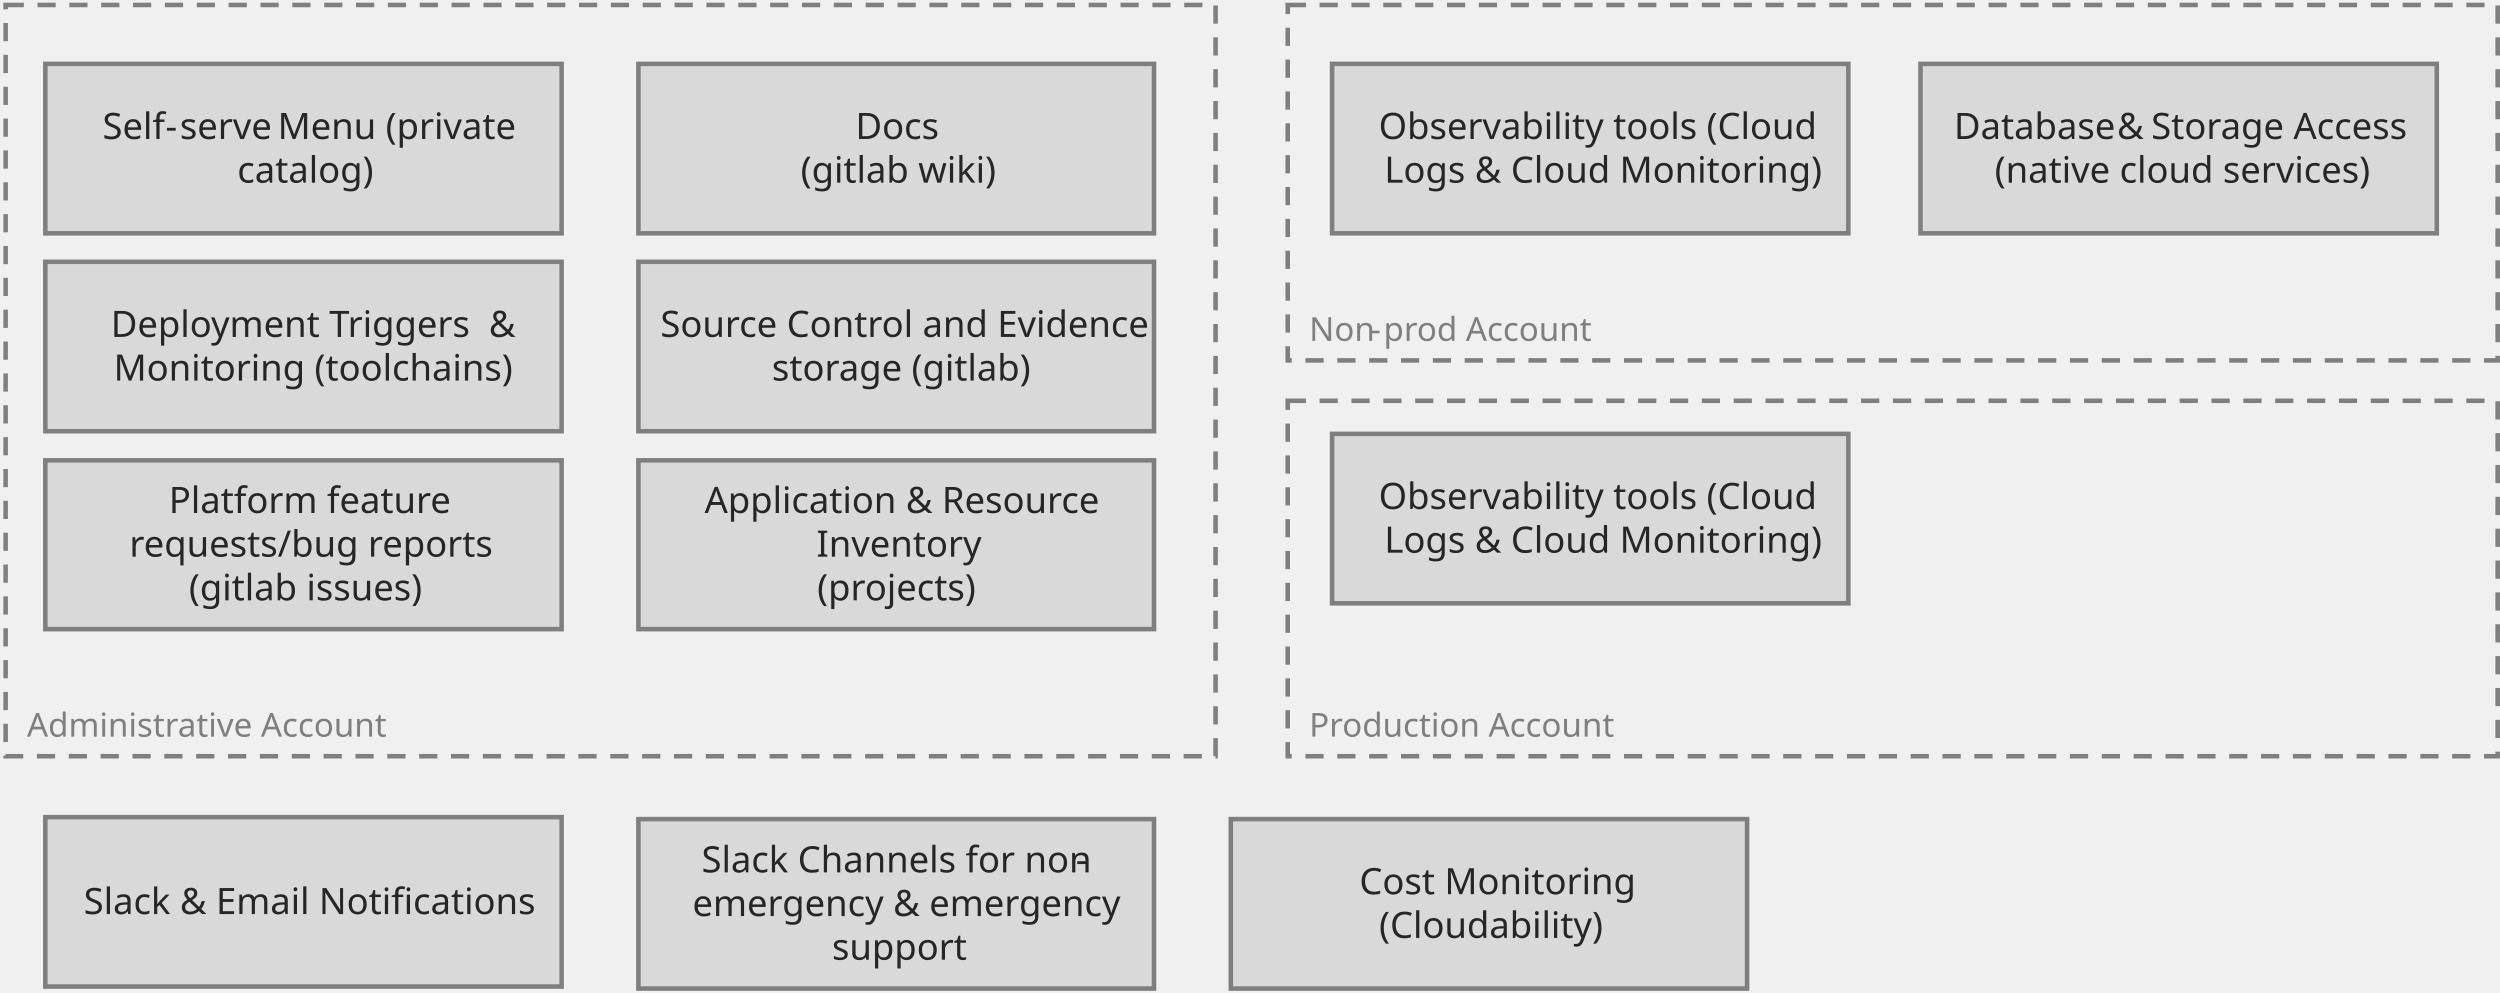
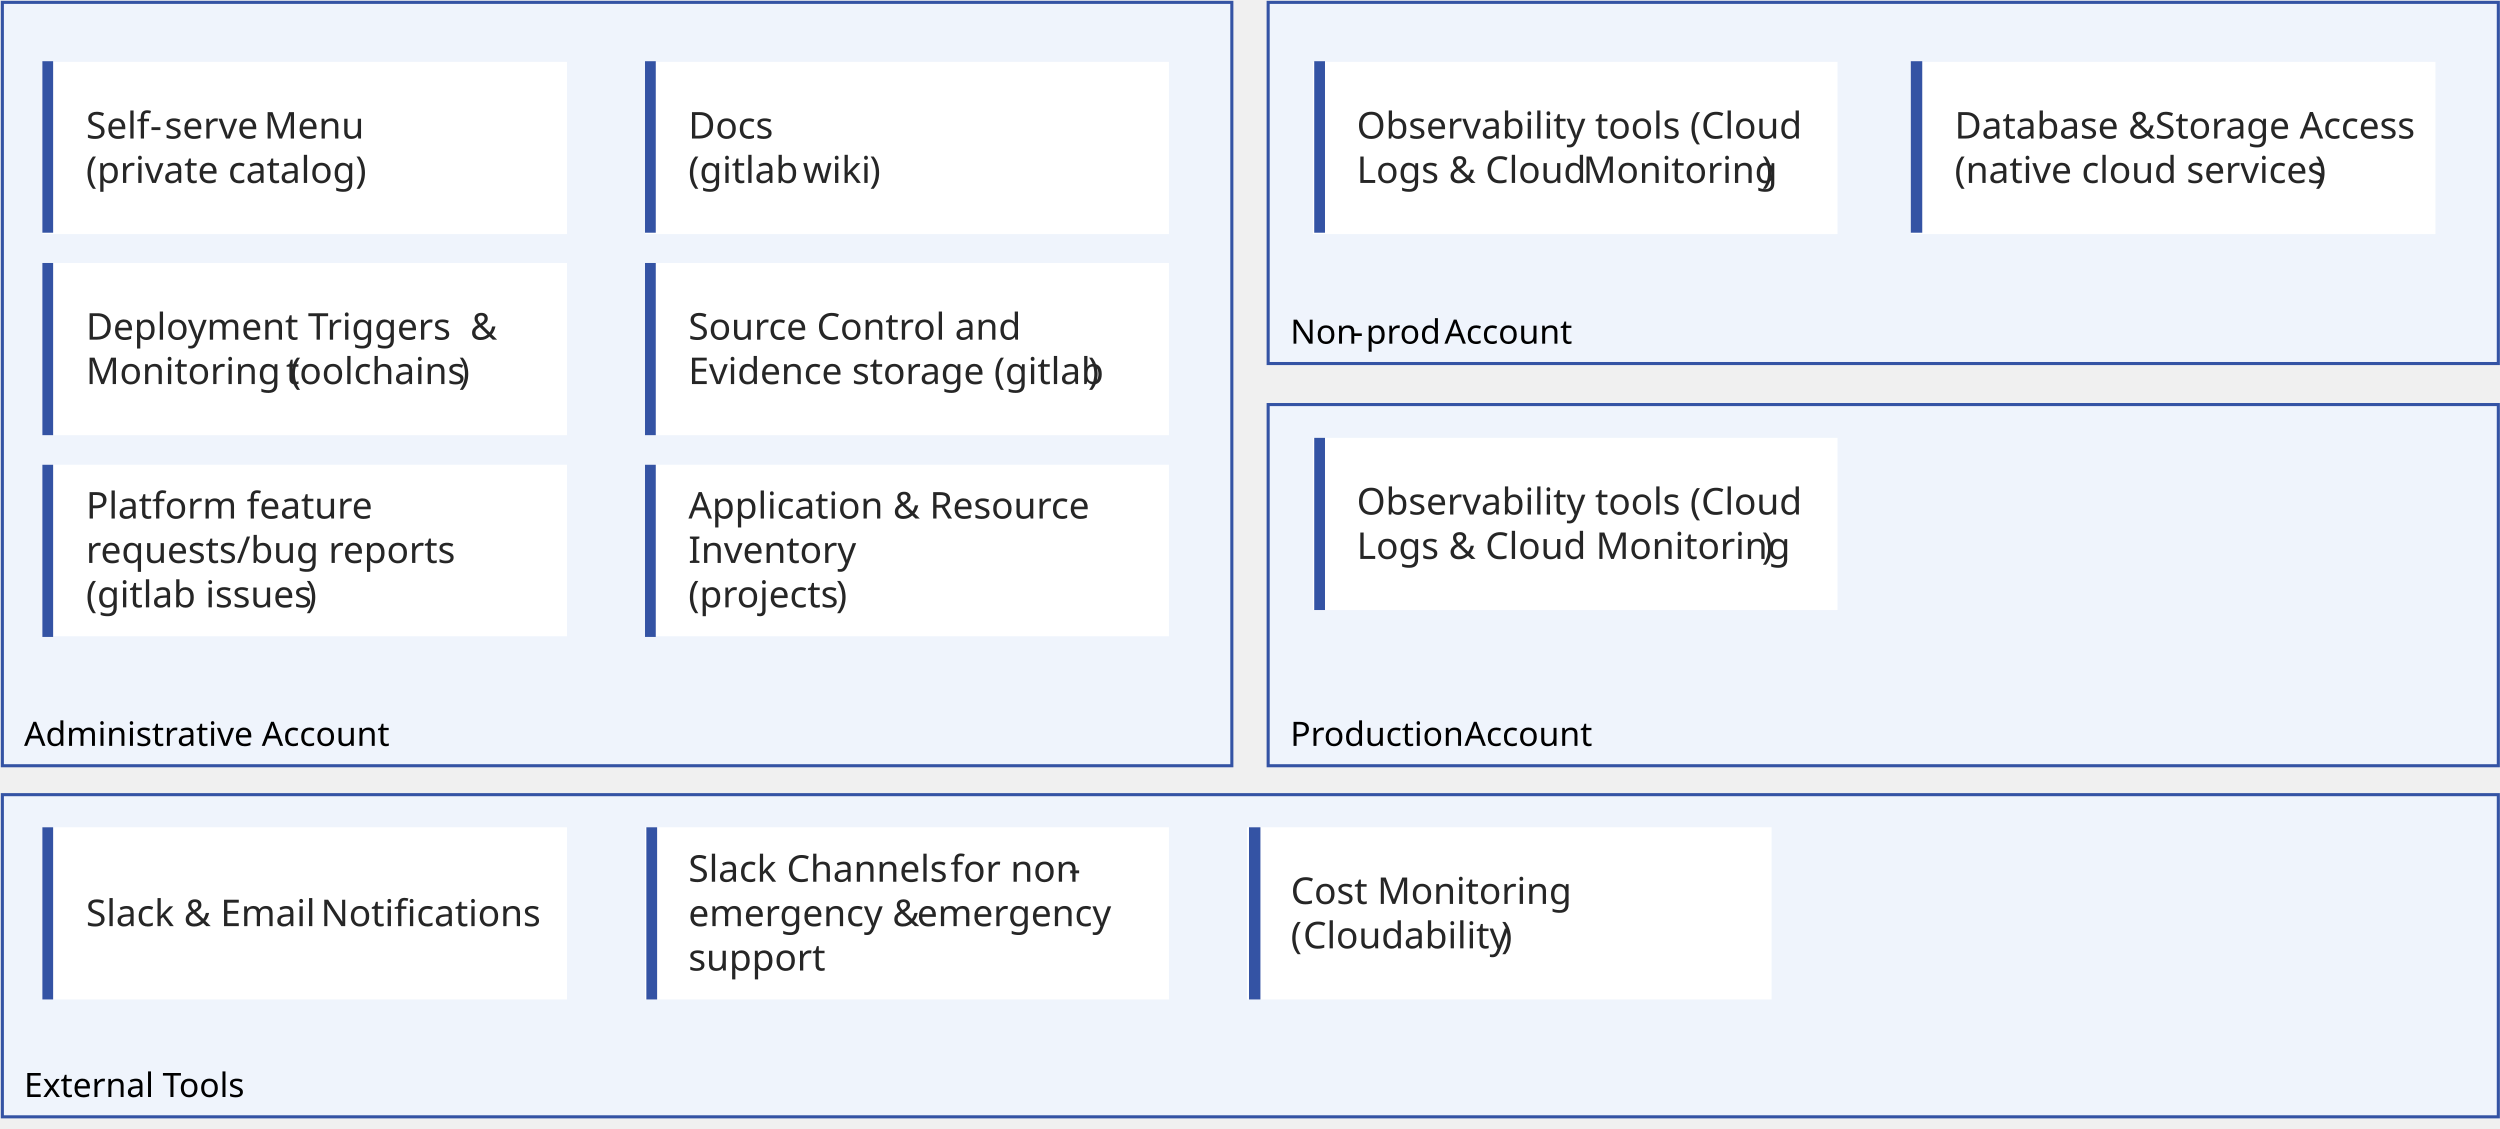
- <svg xmlns="http://www.w3.org/2000/svg" width="3777" height="1499" xml:space="preserve" overflow="hidden">
-   <g transform="translate(-242 -678)">
+ <svg xmlns="http://www.w3.org/2000/svg" width="3717" height="1678" xml:space="preserve" overflow="hidden">
+   <g transform="translate(-247 -682)">
    <g>
-       <rect x="310.5" y="774.5" width="780" height="256" stroke="#7F7F7F" stroke-width="6.875" stroke-linecap="butt" stroke-linejoin="miter" stroke-miterlimit="8" stroke-opacity="1" fill="#D9D9D9" fill-opacity="1" />
-       <text fill="#262626" fill-opacity="1" font-family="IBM Plex Sans,IBM Plex Sans_MSFontService,sans-serif" font-style="normal" font-variant="normal" font-weight="400" font-stretch="normal" font-size="55" text-anchor="start" direction="ltr" writing-mode="lr-tb" unicode-bidi="normal" text-decoration="none" transform="matrix(1 0 0 1 396.83 888)">Self</text>
-       <text fill="#262626" fill-opacity="1" font-family="IBM Plex Sans,IBM Plex Sans_MSFontService,sans-serif" font-style="normal" font-variant="normal" font-weight="400" font-stretch="normal" font-size="55" text-anchor="start" direction="ltr" writing-mode="lr-tb" unicode-bidi="normal" text-decoration="none" transform="matrix(1 0 0 1 491.934 888)">-</text>
-       <text fill="#262626" fill-opacity="1" font-family="IBM Plex Sans,IBM Plex Sans_MSFontService,sans-serif" font-style="normal" font-variant="normal" font-weight="400" font-stretch="normal" font-size="55" text-anchor="start" direction="ltr" writing-mode="lr-tb" unicode-bidi="normal" text-decoration="none" transform="matrix(1 0 0 1 513.705 888)">serve</text>
-       <text fill="#262626" fill-opacity="1" font-family="IBM Plex Sans,IBM Plex Sans_MSFontService,sans-serif" font-style="normal" font-variant="normal" font-weight="400" font-stretch="normal" font-size="55" text-anchor="start" direction="ltr" writing-mode="lr-tb" unicode-bidi="normal" text-decoration="none" transform="matrix(1 0 0 1 661.518 888)">Menu (private </text>
-       <text fill="#262626" fill-opacity="1" font-family="IBM Plex Sans,IBM Plex Sans_MSFontService,sans-serif" font-style="normal" font-variant="normal" font-weight="400" font-stretch="normal" font-size="55" text-anchor="start" direction="ltr" writing-mode="lr-tb" unicode-bidi="normal" text-decoration="none" transform="matrix(1 0 0 1 600.491 954)">catalog)</text>
-       <rect x="310.5" y="1073.5" width="780" height="256" stroke="#7F7F7F" stroke-width="6.875" stroke-linecap="butt" stroke-linejoin="miter" stroke-miterlimit="8" stroke-opacity="1" fill="#D9D9D9" fill-opacity="1" />
-       <text fill="#262626" fill-opacity="1" font-family="IBM Plex Sans,IBM Plex Sans_MSFontService,sans-serif" font-style="normal" font-variant="normal" font-weight="400" font-stretch="normal" font-size="55" text-anchor="start" direction="ltr" writing-mode="lr-tb" unicode-bidi="normal" text-decoration="none" transform="matrix(1 0 0 1 409.434 1187)">Deployment Triggers  &amp; </text>
-       <text fill="#262626" fill-opacity="1" font-family="IBM Plex Sans,IBM Plex Sans_MSFontService,sans-serif" font-style="normal" font-variant="normal" font-weight="400" font-stretch="normal" font-size="55" text-anchor="start" direction="ltr" writing-mode="lr-tb" unicode-bidi="normal" text-decoration="none" transform="matrix(1 0 0 1 413.72 1253)">Monitoring (toolchains)</text>
-       <rect x="310.5" y="1912.5" width="780" height="256" stroke="#7F7F7F" stroke-width="6.875" stroke-linecap="butt" stroke-linejoin="miter" stroke-miterlimit="8" stroke-opacity="1" fill="#D9D9D9" fill-opacity="1" />
-       <text fill="#262626" fill-opacity="1" font-family="IBM Plex Sans,IBM Plex Sans_MSFontService,sans-serif" font-style="normal" font-variant="normal" font-weight="400" font-stretch="normal" font-size="55" text-anchor="start" direction="ltr" writing-mode="lr-tb" unicode-bidi="normal" text-decoration="none" transform="matrix(1 0 0 1 368.471 2059)">Slack &amp; Email Notifications</text>
-       <rect x="1206.5" y="1915.5" width="779" height="256" stroke="#7F7F7F" stroke-width="6.875" stroke-linecap="butt" stroke-linejoin="miter" stroke-miterlimit="8" stroke-opacity="1" fill="#D9D9D9" fill-opacity="1" />
-       <text fill="#262626" fill-opacity="1" font-family="IBM Plex Sans,IBM Plex Sans_MSFontService,sans-serif" font-style="normal" font-variant="normal" font-weight="400" font-stretch="normal" font-size="55" text-anchor="start" direction="ltr" writing-mode="lr-tb" unicode-bidi="normal" text-decoration="none" transform="matrix(1 0 0 1 1301.89 1996)">Slack Channels for non</text>
-       <text fill="#262626" fill-opacity="1" font-family="IBM Plex Sans,IBM Plex Sans_MSFontService,sans-serif" font-style="normal" font-variant="normal" font-weight="400" font-stretch="normal" font-size="55" text-anchor="start" direction="ltr" writing-mode="lr-tb" unicode-bidi="normal" text-decoration="none" transform="matrix(1 0 0 1 1867.36 1996)">-</text>
-       <text fill="#262626" fill-opacity="1" font-family="IBM Plex Sans,IBM Plex Sans_MSFontService,sans-serif" font-style="normal" font-variant="normal" font-weight="400" font-stretch="normal" font-size="55" text-anchor="start" direction="ltr" writing-mode="lr-tb" unicode-bidi="normal" text-decoration="none" transform="matrix(1 0 0 1 1288.14 2062)">emergency &amp; emergency </text>
-       <text fill="#262626" fill-opacity="1" font-family="IBM Plex Sans,IBM Plex Sans_MSFontService,sans-serif" font-style="normal" font-variant="normal" font-weight="400" font-stretch="normal" font-size="55" text-anchor="start" direction="ltr" writing-mode="lr-tb" unicode-bidi="normal" text-decoration="none" transform="matrix(1 0 0 1 1498.97 2128)">support</text>
-       <rect x="1206.5" y="774.5" width="779" height="256" stroke="#7F7F7F" stroke-width="6.875" stroke-linecap="butt" stroke-linejoin="miter" stroke-miterlimit="8" stroke-opacity="1" fill="#D9D9D9" fill-opacity="1" />
-       <text fill="#262626" fill-opacity="1" font-family="IBM Plex Sans,IBM Plex Sans_MSFontService,sans-serif" font-style="normal" font-variant="normal" font-weight="400" font-stretch="normal" font-size="55" text-anchor="start" direction="ltr" writing-mode="lr-tb" unicode-bidi="normal" text-decoration="none" transform="matrix(1 0 0 1 1534.48 888)">Docs </text>
-       <text fill="#262626" fill-opacity="1" font-family="IBM Plex Sans,IBM Plex Sans_MSFontService,sans-serif" font-style="normal" font-variant="normal" font-weight="400" font-stretch="normal" font-size="55" text-anchor="start" direction="ltr" writing-mode="lr-tb" unicode-bidi="normal" text-decoration="none" transform="matrix(1 0 0 1 1451.71 954)">(gitlab wiki)</text>
-       <rect x="310.5" y="1373.5" width="780" height="255" stroke="#7F7F7F" stroke-width="6.875" stroke-linecap="butt" stroke-linejoin="miter" stroke-miterlimit="8" stroke-opacity="1" fill="#D9D9D9" fill-opacity="1" />
-       <text fill="#262626" fill-opacity="1" font-family="IBM Plex Sans,IBM Plex Sans_MSFontService,sans-serif" font-style="normal" font-variant="normal" font-weight="400" font-stretch="normal" font-size="55" text-anchor="start" direction="ltr" writing-mode="lr-tb" unicode-bidi="normal" text-decoration="none" transform="matrix(1 0 0 1 497.09 1453)">Platform feature </text>
-       <text fill="#262626" fill-opacity="1" font-family="IBM Plex Sans,IBM Plex Sans_MSFontService,sans-serif" font-style="normal" font-variant="normal" font-weight="400" font-stretch="normal" font-size="55" text-anchor="start" direction="ltr" writing-mode="lr-tb" unicode-bidi="normal" text-decoration="none" transform="matrix(1 0 0 1 437.507 1519)">requests/bug reports </text>
-       <text fill="#262626" fill-opacity="1" font-family="IBM Plex Sans,IBM Plex Sans_MSFontService,sans-serif" font-style="normal" font-variant="normal" font-weight="400" font-stretch="normal" font-size="55" text-anchor="start" direction="ltr" writing-mode="lr-tb" unicode-bidi="normal" text-decoration="none" transform="matrix(1 0 0 1 527.455 1585)">(gitlab issues)</text>
-       <rect x="1206.5" y="1073.5" width="779" height="256" stroke="#7F7F7F" stroke-width="6.875" stroke-linecap="butt" stroke-linejoin="miter" stroke-miterlimit="8" stroke-opacity="1" fill="#D9D9D9" fill-opacity="1" />
-       <text fill="#262626" fill-opacity="1" font-family="IBM Plex Sans,IBM Plex Sans_MSFontService,sans-serif" font-style="normal" font-variant="normal" font-weight="400" font-stretch="normal" font-size="55" text-anchor="start" direction="ltr" writing-mode="lr-tb" unicode-bidi="normal" text-decoration="none" transform="matrix(1 0 0 1 1239.73 1187)">Source Control and Evidence </text>
-       <text fill="#262626" fill-opacity="1" font-family="IBM Plex Sans,IBM Plex Sans_MSFontService,sans-serif" font-style="normal" font-variant="normal" font-weight="400" font-stretch="normal" font-size="55" text-anchor="start" direction="ltr" writing-mode="lr-tb" unicode-bidi="normal" text-decoration="none" transform="matrix(1 0 0 1 1408.17 1253)">storage (gitlab)</text>
-       <rect x="2254.5" y="774.5" width="780" height="256" stroke="#7F7F7F" stroke-width="6.875" stroke-linecap="butt" stroke-linejoin="miter" stroke-miterlimit="8" stroke-opacity="1" fill="#D9D9D9" fill-opacity="1" />
-       <text fill="#262626" fill-opacity="1" font-family="IBM Plex Sans,IBM Plex Sans_MSFontService,sans-serif" font-style="normal" font-variant="normal" font-weight="400" font-stretch="normal" font-size="55" text-anchor="start" direction="ltr" writing-mode="lr-tb" unicode-bidi="normal" text-decoration="none" transform="matrix(1 0 0 1 2324.89 888)">Observability tools (Cloud </text>
-       <text fill="#262626" fill-opacity="1" font-family="IBM Plex Sans,IBM Plex Sans_MSFontService,sans-serif" font-style="normal" font-variant="normal" font-weight="400" font-stretch="normal" font-size="55" text-anchor="start" direction="ltr" writing-mode="lr-tb" unicode-bidi="normal" text-decoration="none" transform="matrix(1 0 0 1 2333.49 954)">Logs &amp; Cloud Monitoring)</text>
-       <rect x="250.5" y="685.5" width="1828" height="1135" stroke="#7F7F7F" stroke-width="6.875" stroke-linecap="butt" stroke-linejoin="miter" stroke-miterlimit="8" stroke-dasharray="27.5 20.625" stroke-opacity="1" fill="none" />
-       <text fill="#7F7F7F" fill-opacity="1" font-family="IBM Plex Sans,IBM Plex Sans_MSFontService,sans-serif" font-style="normal" font-variant="normal" font-weight="400" font-stretch="normal" font-size="50" text-anchor="start" direction="ltr" writing-mode="lr-tb" unicode-bidi="normal" text-decoration="none" transform="matrix(1 0 0 1 282.753 1791)">Administrative Account</text>
-       <rect x="2187.5" y="685.5" width="1828" height="537" stroke="#7F7F7F" stroke-width="6.875" stroke-linecap="butt" stroke-linejoin="miter" stroke-miterlimit="8" stroke-dasharray="27.5 20.625" stroke-opacity="1" fill="none" />
-       <text fill="#7F7F7F" fill-opacity="1" font-family="IBM Plex Sans,IBM Plex Sans_MSFontService,sans-serif" font-style="normal" font-variant="normal" font-weight="400" font-stretch="normal" font-size="50" text-anchor="start" direction="ltr" writing-mode="lr-tb" unicode-bidi="normal" text-decoration="none" transform="matrix(1 0 0 1 2219.92 1193)">Non</text>
-       <text fill="#7F7F7F" fill-opacity="1" font-family="IBM Plex Sans,IBM Plex Sans_MSFontService,sans-serif" font-style="normal" font-variant="normal" font-weight="400" font-stretch="normal" font-size="50" text-anchor="start" direction="ltr" writing-mode="lr-tb" unicode-bidi="normal" text-decoration="none" transform="matrix(1 0 0 1 2312.16 1193)">-</text>
-       <text fill="#7F7F7F" fill-opacity="1" font-family="IBM Plex Sans,IBM Plex Sans_MSFontService,sans-serif" font-style="normal" font-variant="normal" font-weight="400" font-stretch="normal" font-size="50" text-anchor="start" direction="ltr" writing-mode="lr-tb" unicode-bidi="normal" text-decoration="none" transform="matrix(1 0 0 1 2332.21 1193)">prod Account</text>
-       <rect x="3143.5" y="774.5" width="780" height="256" stroke="#7F7F7F" stroke-width="6.875" stroke-linecap="butt" stroke-linejoin="miter" stroke-miterlimit="8" stroke-opacity="1" fill="#D9D9D9" fill-opacity="1" />
-       <text fill="#262626" fill-opacity="1" font-family="IBM Plex Sans,IBM Plex Sans_MSFontService,sans-serif" font-style="normal" font-variant="normal" font-weight="400" font-stretch="normal" font-size="55" text-anchor="start" direction="ltr" writing-mode="lr-tb" unicode-bidi="normal" text-decoration="none" transform="matrix(1 0 0 1 3194.08 888)">Database</text>
-       <text fill="#262626" fill-opacity="1" font-family="IBM Plex Sans,IBM Plex Sans_MSFontService,sans-serif" font-style="normal" font-variant="normal" font-weight="400" font-stretch="normal" font-size="55" text-anchor="start" direction="ltr" writing-mode="lr-tb" unicode-bidi="normal" text-decoration="none" transform="matrix(1 0 0 1 3440.44 888)">&amp;</text>
-       <text fill="#262626" fill-opacity="1" font-family="IBM Plex Sans,IBM Plex Sans_MSFontService,sans-serif" font-style="normal" font-variant="normal" font-weight="400" font-stretch="normal" font-size="55" text-anchor="start" direction="ltr" writing-mode="lr-tb" unicode-bidi="normal" text-decoration="none" transform="matrix(1 0 0 1 3492 888)">Storage Access </text>
-       <text fill="#262626" fill-opacity="1" font-family="IBM Plex Sans,IBM Plex Sans_MSFontService,sans-serif" font-style="normal" font-variant="normal" font-weight="400" font-stretch="normal" font-size="55" text-anchor="start" direction="ltr" writing-mode="lr-tb" unicode-bidi="normal" text-decoration="none" transform="matrix(1 0 0 1 3255.66 954)">(native cloud services)</text>
-       <rect x="2187.5" y="1283.5" width="1828" height="537" stroke="#7F7F7F" stroke-width="6.875" stroke-linecap="butt" stroke-linejoin="miter" stroke-miterlimit="8" stroke-dasharray="27.5 20.625" stroke-opacity="1" fill="none" />
-       <text fill="#7F7F7F" fill-opacity="1" font-family="IBM Plex Sans,IBM Plex Sans_MSFontService,sans-serif" font-style="normal" font-variant="normal" font-weight="400" font-stretch="normal" font-size="50" text-anchor="start" direction="ltr" writing-mode="lr-tb" unicode-bidi="normal" text-decoration="none" transform="matrix(1 0 0 1 2219.92 1791)">Production Account</text>
-       <rect x="2254.5" y="1333.5" width="780" height="256" stroke="#7F7F7F" stroke-width="6.875" stroke-linecap="butt" stroke-linejoin="miter" stroke-miterlimit="8" stroke-opacity="1" fill="#D9D9D9" fill-opacity="1" />
-       <text fill="#262626" fill-opacity="1" font-family="IBM Plex Sans,IBM Plex Sans_MSFontService,sans-serif" font-style="normal" font-variant="normal" font-weight="400" font-stretch="normal" font-size="55" text-anchor="start" direction="ltr" writing-mode="lr-tb" unicode-bidi="normal" text-decoration="none" transform="matrix(1 0 0 1 2324.89 1447)">Observability tools (Cloud </text>
-       <text fill="#262626" fill-opacity="1" font-family="IBM Plex Sans,IBM Plex Sans_MSFontService,sans-serif" font-style="normal" font-variant="normal" font-weight="400" font-stretch="normal" font-size="55" text-anchor="start" direction="ltr" writing-mode="lr-tb" unicode-bidi="normal" text-decoration="none" transform="matrix(1 0 0 1 2333.49 1513)">Logs &amp; Cloud Monitoring)</text>
-       <rect x="2101.5" y="1915.5" width="780" height="256" stroke="#7F7F7F" stroke-width="6.875" stroke-linecap="butt" stroke-linejoin="miter" stroke-miterlimit="8" stroke-opacity="1" fill="#D9D9D9" fill-opacity="1" />
-       <text fill="#262626" fill-opacity="1" font-family="IBM Plex Sans,IBM Plex Sans_MSFontService,sans-serif" font-style="normal" font-variant="normal" font-weight="400" font-stretch="normal" font-size="55" text-anchor="start" direction="ltr" writing-mode="lr-tb" unicode-bidi="normal" text-decoration="none" transform="matrix(1 0 0 1 2295.75 2029)">Cost Monitoring </text>
-       <text fill="#262626" fill-opacity="1" font-family="IBM Plex Sans,IBM Plex Sans_MSFontService,sans-serif" font-style="normal" font-variant="normal" font-weight="400" font-stretch="normal" font-size="55" text-anchor="start" direction="ltr" writing-mode="lr-tb" unicode-bidi="normal" text-decoration="none" transform="matrix(1 0 0 1 2325.54 2095)">(Cloudability)</text>
-       <rect x="1206.5" y="1373.5" width="779" height="255" stroke="#7F7F7F" stroke-width="6.875" stroke-linecap="butt" stroke-linejoin="miter" stroke-miterlimit="8" stroke-opacity="1" fill="#D9D9D9" fill-opacity="1" />
-       <text fill="#262626" fill-opacity="1" font-family="IBM Plex Sans,IBM Plex Sans_MSFontService,sans-serif" font-style="normal" font-variant="normal" font-weight="400" font-stretch="normal" font-size="55" text-anchor="start" direction="ltr" writing-mode="lr-tb" unicode-bidi="normal" text-decoration="none" transform="matrix(1 0 0 1 1306.47 1453)">Application &amp; Resource </text>
-       <text fill="#262626" fill-opacity="1" font-family="IBM Plex Sans,IBM Plex Sans_MSFontService,sans-serif" font-style="normal" font-variant="normal" font-weight="400" font-stretch="normal" font-size="55" text-anchor="start" direction="ltr" writing-mode="lr-tb" unicode-bidi="normal" text-decoration="none" transform="matrix(1 0 0 1 1475.48 1519)">Inventory</text>
-       <text fill="#262626" fill-opacity="1" font-family="IBM Plex Sans,IBM Plex Sans_MSFontService,sans-serif" font-style="normal" font-variant="normal" font-weight="400" font-stretch="normal" font-size="55" text-anchor="start" direction="ltr" writing-mode="lr-tb" unicode-bidi="normal" text-decoration="none" transform="matrix(1 0 0 1 1476.63 1585)">(projects)</text>
+       <rect x="250.5" y="1863.5" width="3711" height="479" stroke="#3453A4" stroke-width="4.583" stroke-linecap="butt" stroke-linejoin="miter" stroke-miterlimit="8" stroke-opacity="1" fill="#EFF4FC" fill-opacity="1" />
+       <text fill="#000000" fill-opacity="1" font-family="IBM Plex Sans,IBM Plex Sans_MSFontService,sans-serif" font-style="normal" font-variant="normal" font-weight="400" font-stretch="normal" font-size="50" text-anchor="start" direction="ltr" writing-mode="lr-tb" unicode-bidi="normal" text-decoration="none" transform="matrix(1 0 0 1 282.753 2313)">External Tools</text>
+       <rect x="2132.5" y="1283.5" width="1829" height="537" stroke="#3453A4" stroke-width="4.583" stroke-linecap="butt" stroke-linejoin="miter" stroke-miterlimit="8" stroke-opacity="1" fill="#EFF4FC" fill-opacity="1" />
+       <text fill="#000000" fill-opacity="1" font-family="IBM Plex Sans,IBM Plex Sans_MSFontService,sans-serif" font-style="normal" font-variant="normal" font-weight="400" font-stretch="normal" font-size="50" text-anchor="start" direction="ltr" writing-mode="lr-tb" unicode-bidi="normal" text-decoration="none" transform="matrix(1 0 0 1 2165.42 1791)">Production </text>
+       <text fill="#000000" fill-opacity="1" font-family="IBM Plex Sans,IBM Plex Sans_MSFontService,sans-serif" font-style="normal" font-variant="normal" font-weight="400" font-stretch="normal" font-size="50" text-anchor="start" direction="ltr" writing-mode="lr-tb" unicode-bidi="normal" text-decoration="none" transform="matrix(1 0 0 1 2424.38 1791)">Account</text>
+       <rect x="2132.5" y="685.5" width="1829" height="537" stroke="#3453A4" stroke-width="4.583" stroke-linecap="butt" stroke-linejoin="miter" stroke-miterlimit="8" stroke-opacity="1" fill="#EFF4FC" fill-opacity="1" />
+       <text fill="#000000" fill-opacity="1" font-family="IBM Plex Sans,IBM Plex Sans_MSFontService,sans-serif" font-style="normal" font-variant="normal" font-weight="400" font-stretch="normal" font-size="50" text-anchor="start" direction="ltr" writing-mode="lr-tb" unicode-bidi="normal" text-decoration="none" transform="matrix(1 0 0 1 2165.42 1193)">Non</text>
+       <text fill="#000000" fill-opacity="1" font-family="IBM Plex Sans,IBM Plex Sans_MSFontService,sans-serif" font-style="normal" font-variant="normal" font-weight="400" font-stretch="normal" font-size="50" text-anchor="start" direction="ltr" writing-mode="lr-tb" unicode-bidi="normal" text-decoration="none" transform="matrix(1 0 0 1 2257.66 1193)">-</text>
+       <text fill="#000000" fill-opacity="1" font-family="IBM Plex Sans,IBM Plex Sans_MSFontService,sans-serif" font-style="normal" font-variant="normal" font-weight="400" font-stretch="normal" font-size="50" text-anchor="start" direction="ltr" writing-mode="lr-tb" unicode-bidi="normal" text-decoration="none" transform="matrix(1 0 0 1 2277.71 1193)">prod </text>
+       <text fill="#000000" fill-opacity="1" font-family="IBM Plex Sans,IBM Plex Sans_MSFontService,sans-serif" font-style="normal" font-variant="normal" font-weight="400" font-stretch="normal" font-size="50" text-anchor="start" direction="ltr" writing-mode="lr-tb" unicode-bidi="normal" text-decoration="none" transform="matrix(1 0 0 1 2394.58 1193)">Account</text>
+       <rect x="250.5" y="685.5" width="1828" height="1135" stroke="#3453A4" stroke-width="4.583" stroke-linecap="butt" stroke-linejoin="miter" stroke-miterlimit="8" stroke-opacity="1" fill="#EFF4FC" fill-opacity="1" />
+       <text fill="#000000" fill-opacity="1" font-family="IBM Plex Sans,IBM Plex Sans_MSFontService,sans-serif" font-style="normal" font-variant="normal" font-weight="400" font-stretch="normal" font-size="50" text-anchor="start" direction="ltr" writing-mode="lr-tb" unicode-bidi="normal" text-decoration="none" transform="matrix(1 0 0 1 282.753 1791)">Administrative Account</text>
+       <rect x="310" y="774" width="780" height="256" fill="#FFFFFF" fill-opacity="1" />
+       <text fill="#262626" fill-opacity="1" font-family="IBM Plex Sans,IBM Plex Sans_MSFontService,sans-serif" font-style="normal" font-variant="normal" font-weight="400" font-stretch="normal" font-size="55" text-anchor="start" direction="ltr" writing-mode="lr-tb" unicode-bidi="normal" text-decoration="none" transform="matrix(1 0 0 1 374.89 888)">Self</text>
+       <text fill="#262626" fill-opacity="1" font-family="IBM Plex Sans,IBM Plex Sans_MSFontService,sans-serif" font-style="normal" font-variant="normal" font-weight="400" font-stretch="normal" font-size="55" text-anchor="start" direction="ltr" writing-mode="lr-tb" unicode-bidi="normal" text-decoration="none" transform="matrix(1 0 0 1 469.994 888)">-</text>
+       <text fill="#262626" fill-opacity="1" font-family="IBM Plex Sans,IBM Plex Sans_MSFontService,sans-serif" font-style="normal" font-variant="normal" font-weight="400" font-stretch="normal" font-size="55" text-anchor="start" direction="ltr" writing-mode="lr-tb" unicode-bidi="normal" text-decoration="none" transform="matrix(1 0 0 1 491.765 888)">serve</text>
+       <text fill="#262626" fill-opacity="1" font-family="IBM Plex Sans,IBM Plex Sans_MSFontService,sans-serif" font-style="normal" font-variant="normal" font-weight="400" font-stretch="normal" font-size="55" text-anchor="start" direction="ltr" writing-mode="lr-tb" unicode-bidi="normal" text-decoration="none" transform="matrix(1 0 0 1 639.577 888)">Menu </text>
+       <text fill="#262626" fill-opacity="1" font-family="IBM Plex Sans,IBM Plex Sans_MSFontService,sans-serif" font-style="normal" font-variant="normal" font-weight="400" font-stretch="normal" font-size="55" text-anchor="start" direction="ltr" writing-mode="lr-tb" unicode-bidi="normal" text-decoration="none" transform="matrix(1 0 0 1 374.89 954)">(private catalog)</text>
+       <rect x="310" y="1073" width="780" height="256" fill="#FFFFFF" fill-opacity="1" />
+       <text fill="#262626" fill-opacity="1" font-family="IBM Plex Sans,IBM Plex Sans_MSFontService,sans-serif" font-style="normal" font-variant="normal" font-weight="400" font-stretch="normal" font-size="55" text-anchor="start" direction="ltr" writing-mode="lr-tb" unicode-bidi="normal" text-decoration="none" transform="matrix(1 0 0 1 374.89 1187)">Deployment Triggers  &amp; </text>
+       <text fill="#262626" fill-opacity="1" font-family="IBM Plex Sans,IBM Plex Sans_MSFontService,sans-serif" font-style="normal" font-variant="normal" font-weight="400" font-stretch="normal" font-size="55" text-anchor="start" direction="ltr" writing-mode="lr-tb" unicode-bidi="normal" text-decoration="none" transform="matrix(1 0 0 1 374.89 1253)">Monitoring (</text>
+       <text fill="#262626" fill-opacity="1" font-family="IBM Plex Sans,IBM Plex Sans_MSFontService,sans-serif" font-style="normal" font-variant="normal" font-weight="400" font-stretch="normal" font-size="55" text-anchor="start" direction="ltr" writing-mode="lr-tb" unicode-bidi="normal" text-decoration="none" transform="matrix(1 0 0 1 672.234 1253)">toolchains</text>
+       <text fill="#262626" fill-opacity="1" font-family="IBM Plex Sans,IBM Plex Sans_MSFontService,sans-serif" font-style="normal" font-variant="normal" font-weight="400" font-stretch="normal" font-size="55" text-anchor="start" direction="ltr" writing-mode="lr-tb" unicode-bidi="normal" text-decoration="none" transform="matrix(1 0 0 1 928.9 1253)">)</text>
+       <rect x="310" y="1912" width="780" height="256" fill="#FFFFFF" fill-opacity="1" />
+       <text fill="#262626" fill-opacity="1" font-family="IBM Plex Sans,IBM Plex Sans_MSFontService,sans-serif" font-style="normal" font-variant="normal" font-weight="400" font-stretch="normal" font-size="55" text-anchor="start" direction="ltr" writing-mode="lr-tb" unicode-bidi="normal" text-decoration="none" transform="matrix(1 0 0 1 374.89 2059)">Slack &amp; Email </text>
+       <text fill="#262626" fill-opacity="1" font-family="IBM Plex Sans,IBM Plex Sans_MSFontService,sans-serif" font-style="normal" font-variant="normal" font-weight="400" font-stretch="normal" font-size="55" text-anchor="start" direction="ltr" writing-mode="lr-tb" unicode-bidi="normal" text-decoration="none" transform="matrix(1 0 0 1 723.796 2059)">Notifications</text>
+       <rect x="1206" y="1912" width="779" height="256" fill="#FFFFFF" fill-opacity="1" />
+       <text fill="#262626" fill-opacity="1" font-family="IBM Plex Sans,IBM Plex Sans_MSFontService,sans-serif" font-style="normal" font-variant="normal" font-weight="400" font-stretch="normal" font-size="55" text-anchor="start" direction="ltr" writing-mode="lr-tb" unicode-bidi="normal" text-decoration="none" transform="matrix(1 0 0 1 1270.5 1993)">Slack </text>
+       <text fill="#262626" fill-opacity="1" font-family="IBM Plex Sans,IBM Plex Sans_MSFontService,sans-serif" font-style="normal" font-variant="normal" font-weight="400" font-stretch="normal" font-size="55" text-anchor="start" direction="ltr" writing-mode="lr-tb" unicode-bidi="normal" text-decoration="none" transform="matrix(1 0 0 1 1416.59 1993)">Channels</text>
+       <text fill="#262626" fill-opacity="1" font-family="IBM Plex Sans,IBM Plex Sans_MSFontService,sans-serif" font-style="normal" font-variant="normal" font-weight="400" font-stretch="normal" font-size="55" text-anchor="start" direction="ltr" writing-mode="lr-tb" unicode-bidi="normal" text-decoration="none" transform="matrix(1 0 0 1 1660.08 1993)">for non</text>
+       <text fill="#262626" fill-opacity="1" font-family="IBM Plex Sans,IBM Plex Sans_MSFontService,sans-serif" font-style="normal" font-variant="normal" font-weight="400" font-stretch="normal" font-size="55" text-anchor="start" direction="ltr" writing-mode="lr-tb" unicode-bidi="normal" text-decoration="none" transform="matrix(1 0 0 1 1835.97 1993)">-</text>
+       <text fill="#262626" fill-opacity="1" font-family="IBM Plex Sans,IBM Plex Sans_MSFontService,sans-serif" font-style="normal" font-variant="normal" font-weight="400" font-stretch="normal" font-size="55" text-anchor="start" direction="ltr" writing-mode="lr-tb" unicode-bidi="normal" text-decoration="none" transform="matrix(1 0 0 1 1270.5 2059)">emergency &amp; </text>
+       <text fill="#262626" fill-opacity="1" font-family="IBM Plex Sans,IBM Plex Sans_MSFontService,sans-serif" font-style="normal" font-variant="normal" font-weight="400" font-stretch="normal" font-size="55" text-anchor="start" direction="ltr" writing-mode="lr-tb" unicode-bidi="normal" text-decoration="none" transform="matrix(1 0 0 1 1610.24 2059)">emergency </text>
+       <text fill="#262626" fill-opacity="1" font-family="IBM Plex Sans,IBM Plex Sans_MSFontService,sans-serif" font-style="normal" font-variant="normal" font-weight="400" font-stretch="normal" font-size="55" text-anchor="start" direction="ltr" writing-mode="lr-tb" unicode-bidi="normal" text-decoration="none" transform="matrix(1 0 0 1 1270.5 2125)">support</text>
+       <rect x="1206" y="774" width="779" height="256" fill="#FFFFFF" fill-opacity="1" />
+       <text fill="#262626" fill-opacity="1" font-family="IBM Plex Sans,IBM Plex Sans_MSFontService,sans-serif" font-style="normal" font-variant="normal" font-weight="400" font-stretch="normal" font-size="55" text-anchor="start" direction="ltr" writing-mode="lr-tb" unicode-bidi="normal" text-decoration="none" transform="matrix(1 0 0 1 1270.5 888)">Docs </text>
+       <text fill="#262626" fill-opacity="1" font-family="IBM Plex Sans,IBM Plex Sans_MSFontService,sans-serif" font-style="normal" font-variant="normal" font-weight="400" font-stretch="normal" font-size="55" text-anchor="start" direction="ltr" writing-mode="lr-tb" unicode-bidi="normal" text-decoration="none" transform="matrix(1 0 0 1 1270.5 954)">(gitlab </text>
+       <text fill="#262626" fill-opacity="1" font-family="IBM Plex Sans,IBM Plex Sans_MSFontService,sans-serif" font-style="normal" font-variant="normal" font-weight="400" font-stretch="normal" font-size="55" text-anchor="start" direction="ltr" writing-mode="lr-tb" unicode-bidi="normal" text-decoration="none" transform="matrix(1 0 0 1 1440.65 954)">wiki</text>
+       <text fill="#262626" fill-opacity="1" font-family="IBM Plex Sans,IBM Plex Sans_MSFontService,sans-serif" font-style="normal" font-variant="normal" font-weight="400" font-stretch="normal" font-size="55" text-anchor="start" direction="ltr" writing-mode="lr-tb" unicode-bidi="normal" text-decoration="none" transform="matrix(1 0 0 1 1539.77 954)">)</text>
+       <rect x="310" y="1373" width="780" height="255" fill="#FFFFFF" fill-opacity="1" />
+       <text fill="#262626" fill-opacity="1" font-family="IBM Plex Sans,IBM Plex Sans_MSFontService,sans-serif" font-style="normal" font-variant="normal" font-weight="400" font-stretch="normal" font-size="55" text-anchor="start" direction="ltr" writing-mode="lr-tb" unicode-bidi="normal" text-decoration="none" transform="matrix(1 0 0 1 374.89 1453)">Platform feature </text>
+       <text fill="#262626" fill-opacity="1" font-family="IBM Plex Sans,IBM Plex Sans_MSFontService,sans-serif" font-style="normal" font-variant="normal" font-weight="400" font-stretch="normal" font-size="55" text-anchor="start" direction="ltr" writing-mode="lr-tb" unicode-bidi="normal" text-decoration="none" transform="matrix(1 0 0 1 374.89 1519)">requests/bug reports </text>
+       <text fill="#262626" fill-opacity="1" font-family="IBM Plex Sans,IBM Plex Sans_MSFontService,sans-serif" font-style="normal" font-variant="normal" font-weight="400" font-stretch="normal" font-size="55" text-anchor="start" direction="ltr" writing-mode="lr-tb" unicode-bidi="normal" text-decoration="none" transform="matrix(1 0 0 1 374.89 1585)">(gitlab issues</text>
+       <text fill="#262626" fill-opacity="1" font-family="IBM Plex Sans,IBM Plex Sans_MSFontService,sans-serif" font-style="normal" font-variant="normal" font-weight="400" font-stretch="normal" font-size="55" text-anchor="start" direction="ltr" writing-mode="lr-tb" unicode-bidi="normal" text-decoration="none" transform="matrix(1 0 0 1 701.452 1585)">)</text>
+       <rect x="1206" y="1073" width="779" height="256" fill="#FFFFFF" fill-opacity="1" />
+       <text fill="#262626" fill-opacity="1" font-family="IBM Plex Sans,IBM Plex Sans_MSFontService,sans-serif" font-style="normal" font-variant="normal" font-weight="400" font-stretch="normal" font-size="55" text-anchor="start" direction="ltr" writing-mode="lr-tb" unicode-bidi="normal" text-decoration="none" transform="matrix(1 0 0 1 1270.5 1187)">Source Control and </text>
+       <text fill="#262626" fill-opacity="1" font-family="IBM Plex Sans,IBM Plex Sans_MSFontService,sans-serif" font-style="normal" font-variant="normal" font-weight="400" font-stretch="normal" font-size="55" text-anchor="start" direction="ltr" writing-mode="lr-tb" unicode-bidi="normal" text-decoration="none" transform="matrix(1 0 0 1 1270.5 1253)">Evidence storage (gitlab</text>
+       <text fill="#262626" fill-opacity="1" font-family="IBM Plex Sans,IBM Plex Sans_MSFontService,sans-serif" font-style="normal" font-variant="normal" font-weight="400" font-stretch="normal" font-size="55" text-anchor="start" direction="ltr" writing-mode="lr-tb" unicode-bidi="normal" text-decoration="none" transform="matrix(1 0 0 1 1864.61 1253)">)</text>
+       <rect x="2199" y="774" width="780" height="256" fill="#FFFFFF" fill-opacity="1" />
+       <text fill="#262626" fill-opacity="1" font-family="IBM Plex Sans,IBM Plex Sans_MSFontService,sans-serif" font-style="normal" font-variant="normal" font-weight="400" font-stretch="normal" font-size="55" text-anchor="start" direction="ltr" writing-mode="lr-tb" unicode-bidi="normal" text-decoration="none" transform="matrix(1 0 0 1 2264.2 888)">Observability tools (Cloud </text>
+       <text fill="#262626" fill-opacity="1" font-family="IBM Plex Sans,IBM Plex Sans_MSFontService,sans-serif" font-style="normal" font-variant="normal" font-weight="400" font-stretch="normal" font-size="55" text-anchor="start" direction="ltr" writing-mode="lr-tb" unicode-bidi="normal" text-decoration="none" transform="matrix(1 0 0 1 2264.2 954)">Logs &amp; Cloud </text>
+       <text fill="#262626" fill-opacity="1" font-family="IBM Plex Sans,IBM Plex Sans_MSFontService,sans-serif" font-style="normal" font-variant="normal" font-weight="400" font-stretch="normal" font-size="55" text-anchor="start" direction="ltr" writing-mode="lr-tb" unicode-bidi="normal" text-decoration="none" transform="matrix(1 0 0 1 2600.5 954)">Monitoring</text>
+       <text fill="#262626" fill-opacity="1" font-family="IBM Plex Sans,IBM Plex Sans_MSFontService,sans-serif" font-style="normal" font-variant="normal" font-weight="400" font-stretch="normal" font-size="55" text-anchor="start" direction="ltr" writing-mode="lr-tb" unicode-bidi="normal" text-decoration="none" transform="matrix(1 0 0 1 2866.34 954)">)</text>
+       <rect x="3088" y="774" width="780" height="256" fill="#FFFFFF" fill-opacity="1" />
+       <text fill="#262626" fill-opacity="1" font-family="IBM Plex Sans,IBM Plex Sans_MSFontService,sans-serif" font-style="normal" font-variant="normal" font-weight="400" font-stretch="normal" font-size="55" text-anchor="start" direction="ltr" writing-mode="lr-tb" unicode-bidi="normal" text-decoration="none" transform="matrix(1 0 0 1 3153.16 888)">Database &amp; </text>
+       <text fill="#262626" fill-opacity="1" font-family="IBM Plex Sans,IBM Plex Sans_MSFontService,sans-serif" font-style="normal" font-variant="normal" font-weight="400" font-stretch="normal" font-size="55" text-anchor="start" direction="ltr" writing-mode="lr-tb" unicode-bidi="normal" text-decoration="none" transform="matrix(1 0 0 1 3451.08 888)">Storage Access </text>
+       <text fill="#262626" fill-opacity="1" font-family="IBM Plex Sans,IBM Plex Sans_MSFontService,sans-serif" font-style="normal" font-variant="normal" font-weight="400" font-stretch="normal" font-size="55" text-anchor="start" direction="ltr" writing-mode="lr-tb" unicode-bidi="normal" text-decoration="none" transform="matrix(1 0 0 1 3153.16 954)">(native cloud services</text>
+       <text fill="#262626" fill-opacity="1" font-family="IBM Plex Sans,IBM Plex Sans_MSFontService,sans-serif" font-style="normal" font-variant="normal" font-weight="400" font-stretch="normal" font-size="55" text-anchor="start" direction="ltr" writing-mode="lr-tb" unicode-bidi="normal" text-decoration="none" transform="matrix(1 0 0 1 3688.84 954)">)</text>
+       <rect x="2199" y="1333" width="780" height="256" fill="#FFFFFF" fill-opacity="1" />
+       <text fill="#262626" fill-opacity="1" font-family="IBM Plex Sans,IBM Plex Sans_MSFontService,sans-serif" font-style="normal" font-variant="normal" font-weight="400" font-stretch="normal" font-size="55" text-anchor="start" direction="ltr" writing-mode="lr-tb" unicode-bidi="normal" text-decoration="none" transform="matrix(1 0 0 1 2264.2 1447)">Observability tools (Cloud </text>
+       <text fill="#262626" fill-opacity="1" font-family="IBM Plex Sans,IBM Plex Sans_MSFontService,sans-serif" font-style="normal" font-variant="normal" font-weight="400" font-stretch="normal" font-size="55" text-anchor="start" direction="ltr" writing-mode="lr-tb" unicode-bidi="normal" text-decoration="none" transform="matrix(1 0 0 1 2264.2 1513)">Logs &amp; Cloud Monitoring</text>
+       <text fill="#262626" fill-opacity="1" font-family="IBM Plex Sans,IBM Plex Sans_MSFontService,sans-serif" font-style="normal" font-variant="normal" font-weight="400" font-stretch="normal" font-size="55" text-anchor="start" direction="ltr" writing-mode="lr-tb" unicode-bidi="normal" text-decoration="none" transform="matrix(1 0 0 1 2866.34 1513)">)</text>
+       <rect x="2101" y="1912" width="780" height="256" fill="#FFFFFF" fill-opacity="1" />
+       <text fill="#262626" fill-opacity="1" font-family="IBM Plex Sans,IBM Plex Sans_MSFontService,sans-serif" font-style="normal" font-variant="normal" font-weight="400" font-stretch="normal" font-size="55" text-anchor="start" direction="ltr" writing-mode="lr-tb" unicode-bidi="normal" text-decoration="none" transform="matrix(1 0 0 1 2166.1 2026)">Cost Monitoring </text>
+       <text fill="#262626" fill-opacity="1" font-family="IBM Plex Sans,IBM Plex Sans_MSFontService,sans-serif" font-style="normal" font-variant="normal" font-weight="400" font-stretch="normal" font-size="55" text-anchor="start" direction="ltr" writing-mode="lr-tb" unicode-bidi="normal" text-decoration="none" transform="matrix(1 0 0 1 2166.1 2092)">(</text>
+       <text fill="#262626" fill-opacity="1" font-family="IBM Plex Sans,IBM Plex Sans_MSFontService,sans-serif" font-style="normal" font-variant="normal" font-weight="400" font-stretch="normal" font-size="55" text-anchor="start" direction="ltr" writing-mode="lr-tb" unicode-bidi="normal" text-decoration="none" transform="matrix(1 0 0 1 2184.44 2092)">Cloudability</text>
+       <text fill="#262626" fill-opacity="1" font-family="IBM Plex Sans,IBM Plex Sans_MSFontService,sans-serif" font-style="normal" font-variant="normal" font-weight="400" font-stretch="normal" font-size="55" text-anchor="start" direction="ltr" writing-mode="lr-tb" unicode-bidi="normal" text-decoration="none" transform="matrix(1 0 0 1 2478.92 2092)">)</text>
+       <rect x="1206" y="1373" width="779" height="255" fill="#FFFFFF" fill-opacity="1" />
+       <text fill="#262626" fill-opacity="1" font-family="IBM Plex Sans,IBM Plex Sans_MSFontService,sans-serif" font-style="normal" font-variant="normal" font-weight="400" font-stretch="normal" font-size="55" text-anchor="start" direction="ltr" writing-mode="lr-tb" unicode-bidi="normal" text-decoration="none" transform="matrix(1 0 0 1 1270.5 1453)">Application &amp; Resource </text>
+       <text fill="#262626" fill-opacity="1" font-family="IBM Plex Sans,IBM Plex Sans_MSFontService,sans-serif" font-style="normal" font-variant="normal" font-weight="400" font-stretch="normal" font-size="55" text-anchor="start" direction="ltr" writing-mode="lr-tb" unicode-bidi="normal" text-decoration="none" transform="matrix(1 0 0 1 1270.5 1519)">Inventory</text>
+       <text fill="#262626" fill-opacity="1" font-family="IBM Plex Sans,IBM Plex Sans_MSFontService,sans-serif" font-style="normal" font-variant="normal" font-weight="400" font-stretch="normal" font-size="55" text-anchor="start" direction="ltr" writing-mode="lr-tb" unicode-bidi="normal" text-decoration="none" transform="matrix(1 0 0 1 1270.5 1585)">(projects</text>
+       <text fill="#262626" fill-opacity="1" font-family="IBM Plex Sans,IBM Plex Sans_MSFontService,sans-serif" font-style="normal" font-variant="normal" font-weight="400" font-stretch="normal" font-size="55" text-anchor="start" direction="ltr" writing-mode="lr-tb" unicode-bidi="normal" text-decoration="none" transform="matrix(1 0 0 1 1489.92 1585)">)</text>
+       <rect x="310" y="773" width="16" height="255" fill="#3453A4" fill-opacity="1" />
+       <rect x="310" y="1073" width="16" height="256" fill="#3453A4" fill-opacity="1" />
+       <rect x="310" y="1373" width="16" height="256" fill="#3453A4" fill-opacity="1" />
+       <rect x="310" y="1912" width="16" height="256" fill="#3453A4" fill-opacity="1" />
+       <rect x="1206" y="773" width="16" height="255" fill="#3453A4" fill-opacity="1" />
+       <rect x="1206" y="1073" width="16" height="256" fill="#3453A4" fill-opacity="1" />
+       <rect x="1206" y="1373" width="16" height="256" fill="#3453A4" fill-opacity="1" />
+       <rect x="2201" y="1333" width="16" height="256" fill="#3453A4" fill-opacity="1" />
+       <rect x="3088" y="773" width="17" height="255" fill="#3453A4" fill-opacity="1" />
+       <rect x="2201" y="773" width="16" height="255" fill="#3453A4" fill-opacity="1" />
+       <rect x="1208" y="1912" width="16" height="256" fill="#3453A4" fill-opacity="1" />
+       <rect x="2104" y="1912" width="17" height="256" fill="#3453A4" fill-opacity="1" />
    </g>
  </g>
</svg>
